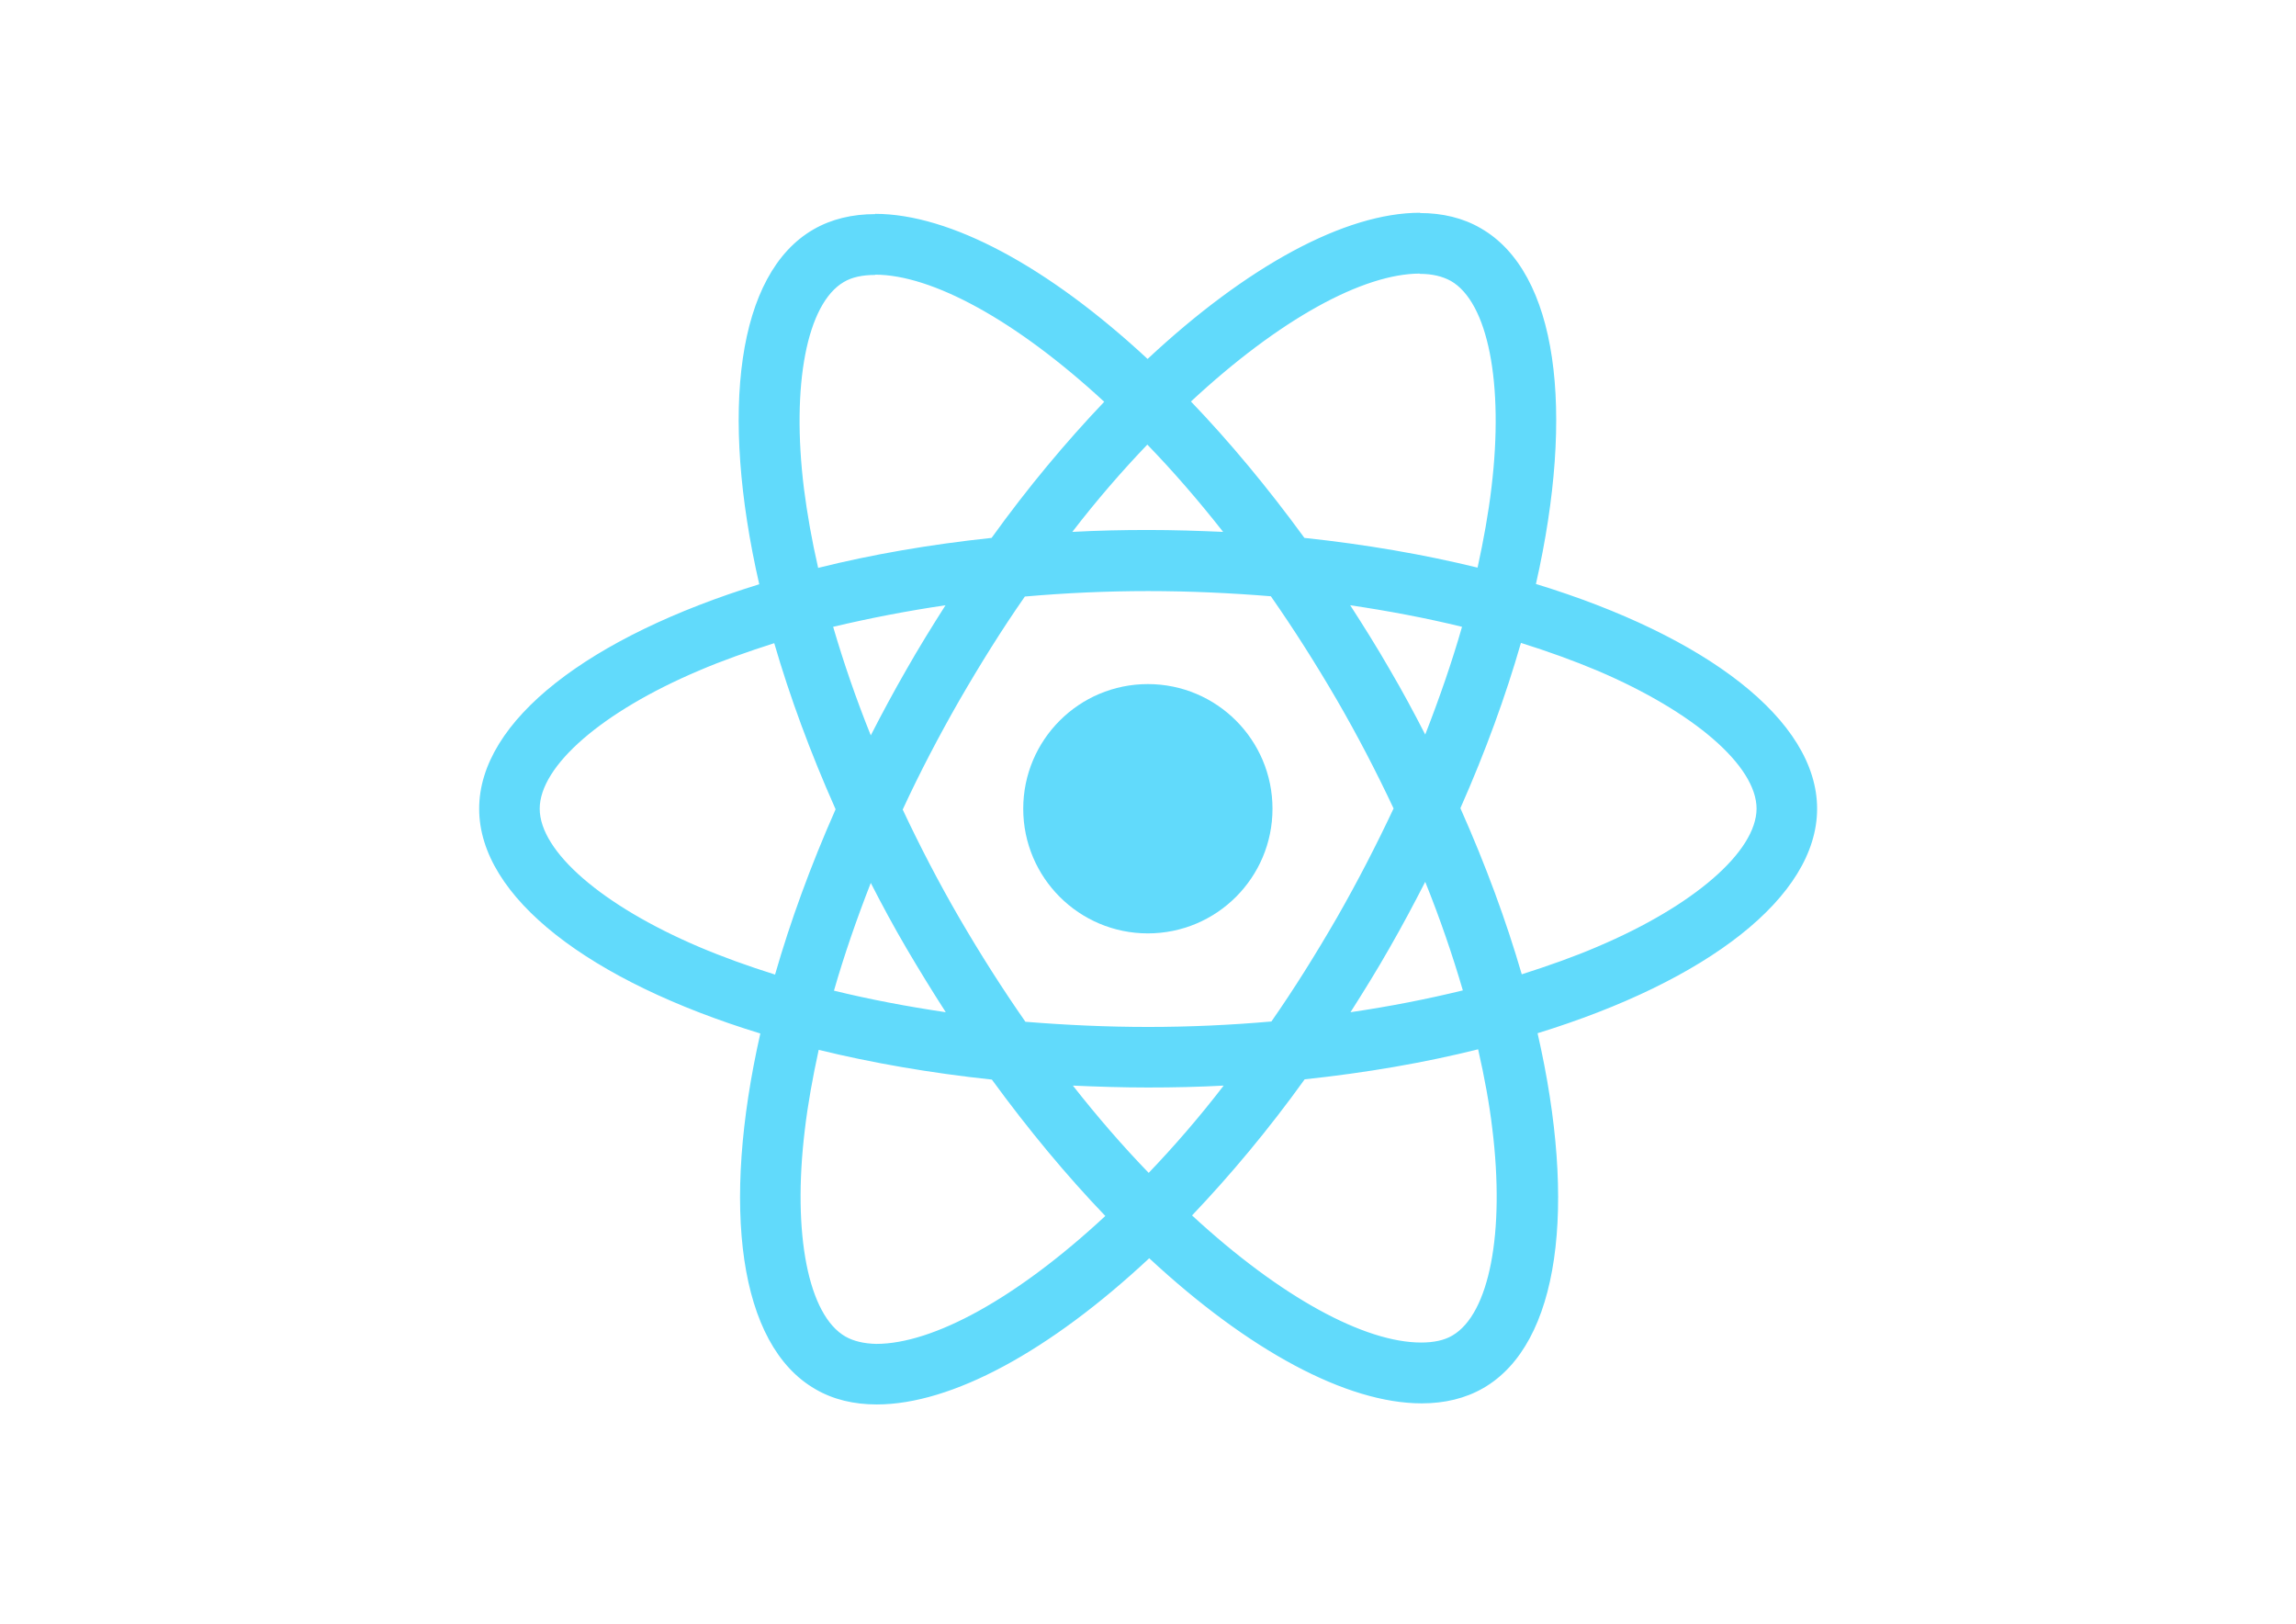
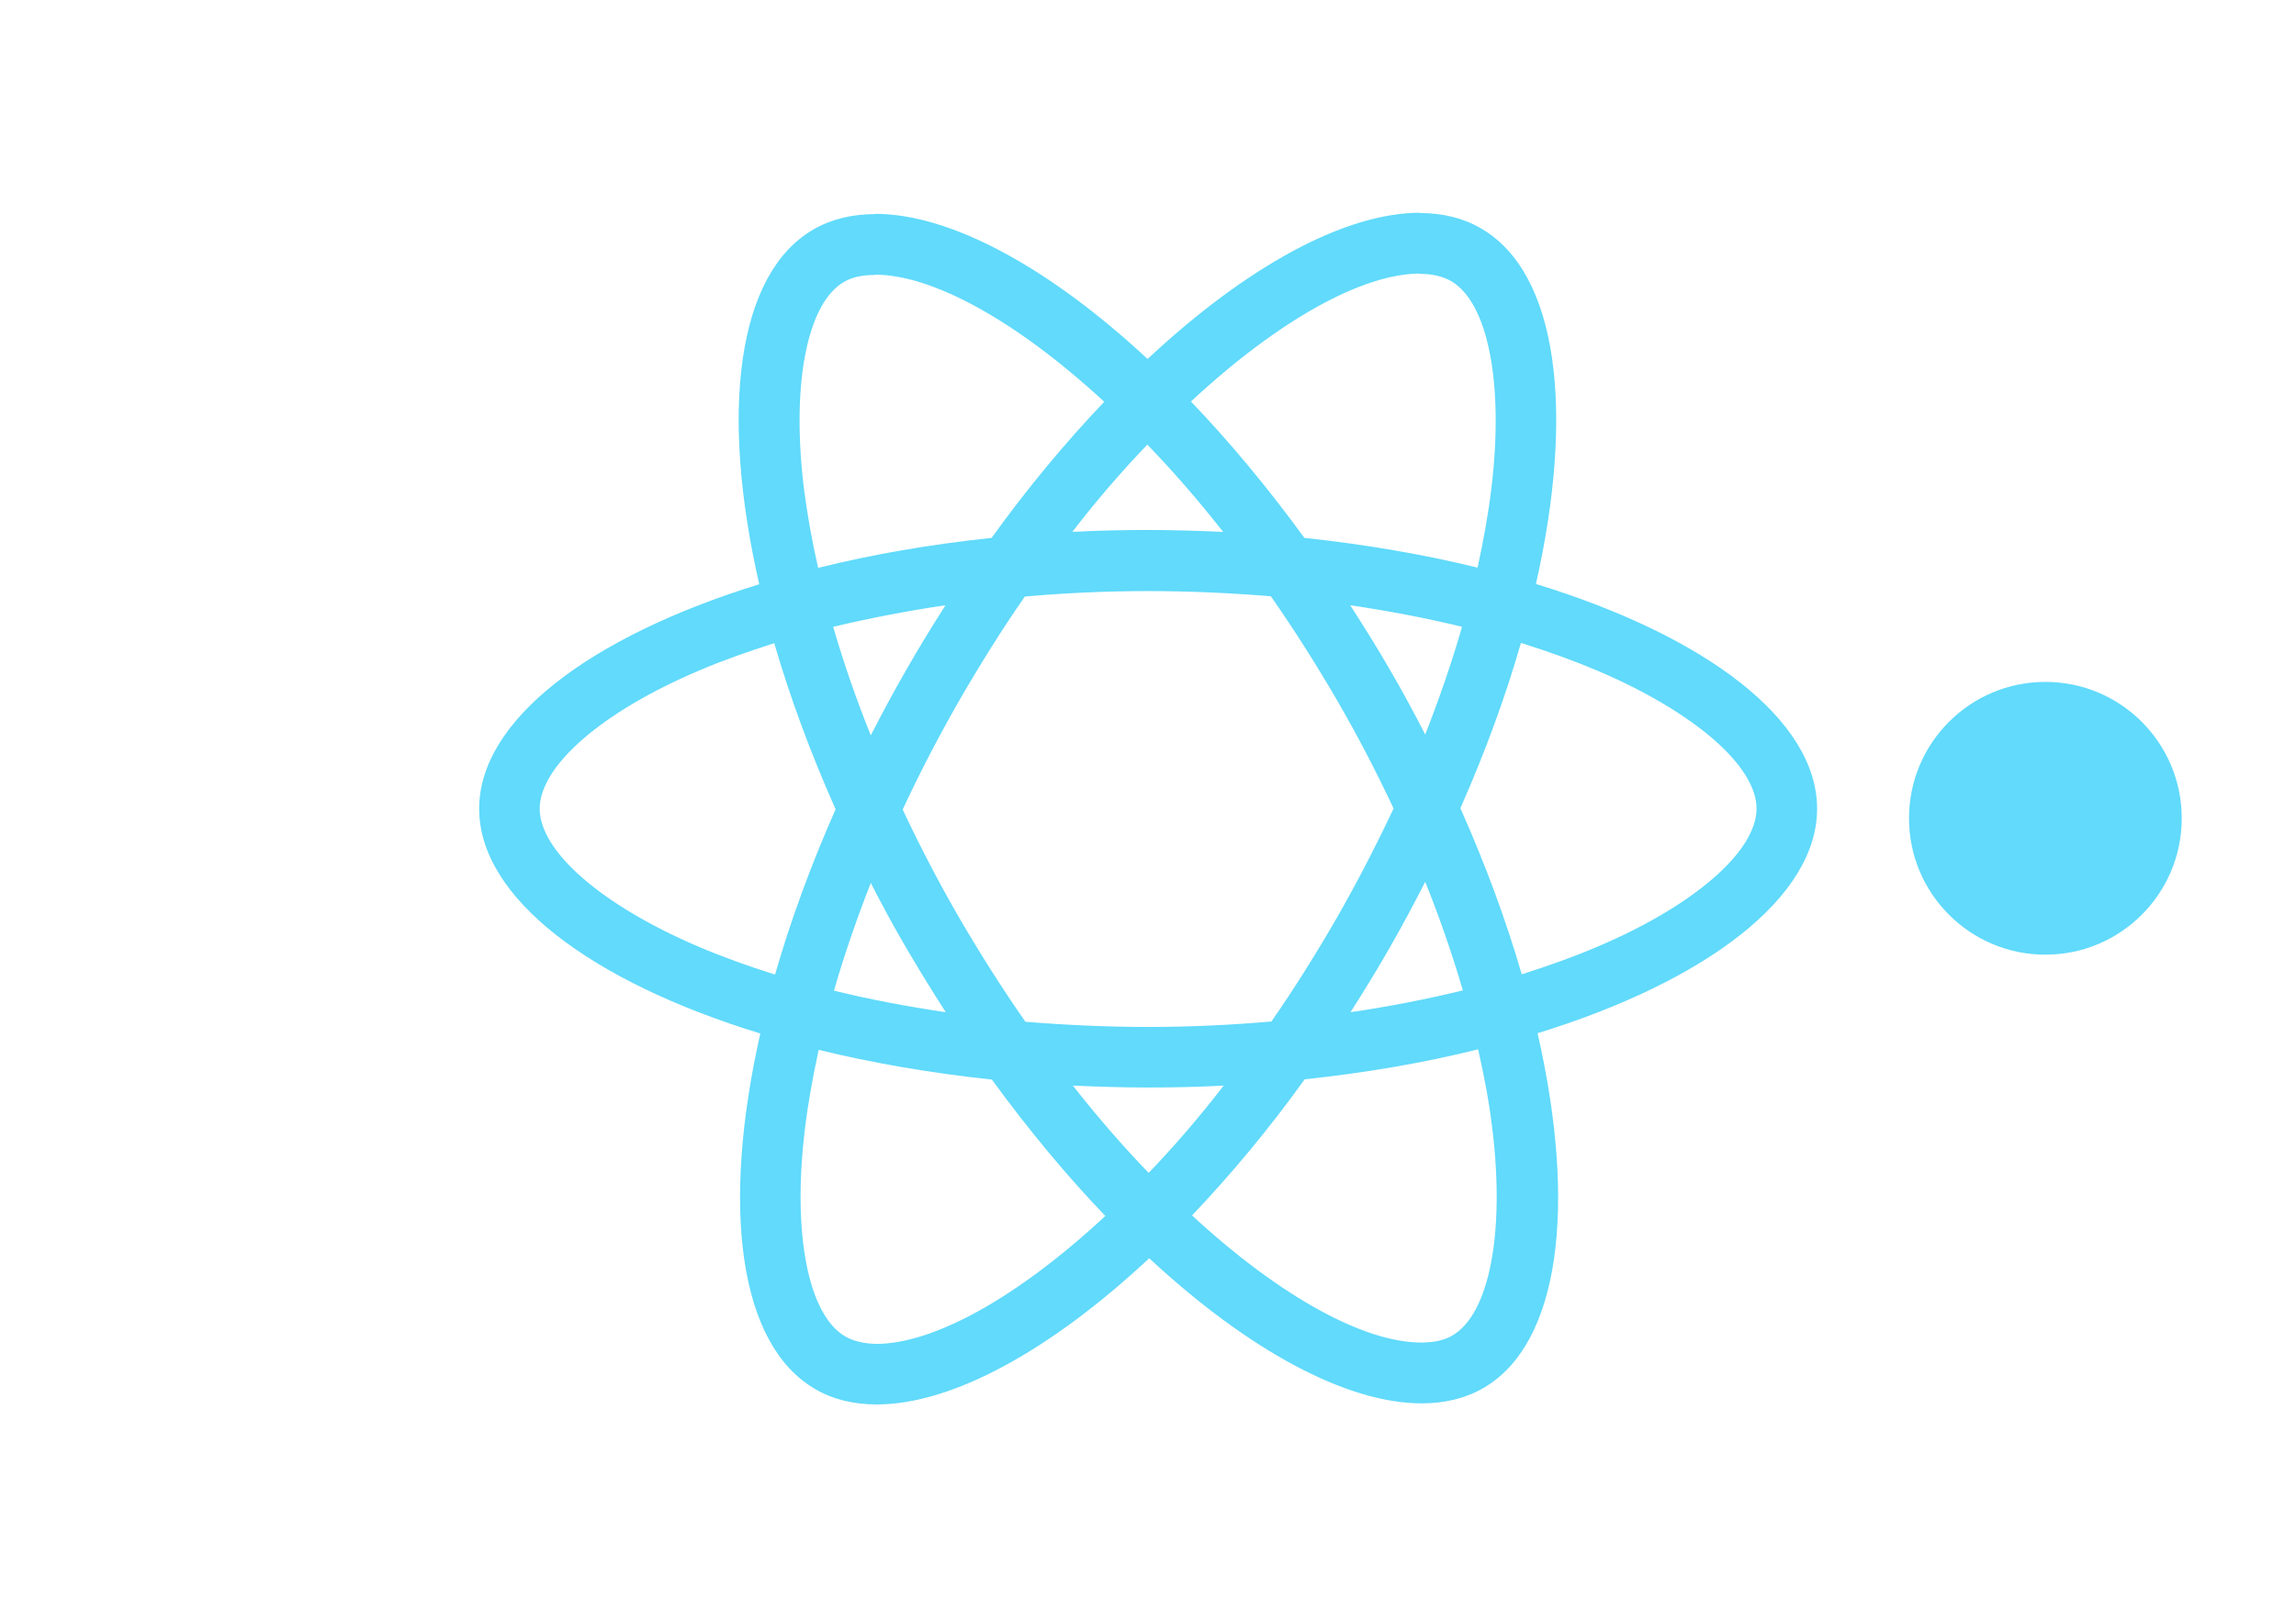
<svg xmlns="http://www.w3.org/2000/svg" viewBox="0 0 841.9 595.3">
  <g fill="#61DAFB">
    <path d="M666.3 296.5c0-32.5-40.7-63.3-103.1-82.4 14.4-63.6 8-114.2-20.2-130.4-6.5-3.8-14.1-5.6-22.4-5.6v22.3c4.6 0 8.3.9 11.4 2.6 13.6 7.8 19.5 37.5 14.9 75.7-1.1 9.4-2.9 19.3-5.1 29.4-19.6-4.8-41-8.5-63.5-10.9-13.5-18.5-27.5-35.3-41.6-50 32.6-30.3 63.2-46.9 84-46.9V78c-27.5 0-63.5 19.6-99.9 53.6-36.4-33.8-72.4-53.2-99.9-53.2v22.3c20.7 0 51.4 16.5 84 46.6-14 14.7-28 31.4-41.3 49.9-22.6 2.4-44 6.1-63.6 11-2.3-10-4-19.7-5.2-29-4.7-38.2 1.1-67.9 14.6-75.8 3-1.8 6.9-2.6 11.5-2.6V78.5c-8.4 0-16 1.8-22.6 5.6-28.1 16.2-34.4 66.7-19.9 130.1-62.2 19.2-102.7 49.9-102.7 82.3 0 32.5 40.7 63.3 103.1 82.4-14.4 63.6-8 114.2 20.2 130.4 6.5 3.8 14.1 5.6 22.5 5.6 27.5 0 63.5-19.6 99.9-53.6 36.4 33.8 72.4 53.2 99.9 53.2 8.4 0 16-1.8 22.6-5.6 28.1-16.2 34.4-66.7 19.9-130.1 62-19.1 102.5-49.9 102.5-82.3zm-130.2-66.7c-3.7 12.9-8.3 26.2-13.5 39.5-4.1-8-8.4-16-13.1-24-4.6-8-9.5-15.8-14.4-23.4 14.2 2.1 27.9 4.7 41 7.9zm-45.8 106.5c-7.8 13.5-15.8 26.3-24.1 38.2-14.9 1.3-30 2-45.2 2-15.1 0-30.2-.7-45-1.9-8.3-11.9-16.4-24.6-24.2-38-7.6-13.1-14.5-26.4-20.8-39.8 6.2-13.4 13.2-26.8 20.7-39.9 7.8-13.5 15.8-26.3 24.1-38.2 14.9-1.3 30-2 45.2-2 15.1 0 30.2.7 45 1.9 8.3 11.9 16.4 24.6 24.2 38 7.6 13.1 14.5 26.4 20.8 39.8-6.3 13.4-13.2 26.8-20.7 39.9zm32.3-13c5.4 13.4 10 26.8 13.8 39.8-13.1 3.2-26.9 5.9-41.2 8 4.9-7.7 9.8-15.6 14.4-23.7 4.6-8 8.9-16.1 13-24.1zM421.2 430c-9.3-9.6-18.6-20.3-27.8-32 9 .4 18.2.7 27.5.7 9.4 0 18.7-.2 27.8-.7-9 11.7-18.3 22.4-27.5 32zm-74.4-58.9c-14.2-2.1-27.9-4.7-41-7.9 3.7-12.9 8.3-26.2 13.5-39.5 4.1 8 8.4 16 13.1 24 4.7 8 9.5 15.8 14.4 23.4zM420.7 163c9.3 9.6 18.6 20.3 27.8 32-9-.4-18.2-.7-27.5-.7-9.4 0-18.7.2-27.8.7 9-11.7 18.3-22.4 27.5-32zm-74 58.9c-4.9 7.7-9.8 15.6-14.4 23.7-4.6 8-8.9 16-13 24-5.4-13.4-10-26.8-13.8-39.8 13.1-3.1 26.9-5.8 41.2-7.9zm-90.5 125.2c-35.4-15.1-58.3-34.9-58.3-50.6 0-15.7 22.9-35.6 58.3-50.6 8.6-3.7 18-7 27.7-10.1 5.7 19.6 13.2 40 22.5 60.9-9.2 20.8-16.6 41.1-22.2 60.6-9.9-3.1-19.3-6.5-28-10.2zM310 490c-13.6-7.8-19.5-37.5-14.9-75.7 1.1-9.4 2.9-19.3 5.1-29.4 19.6 4.8 41 8.5 63.5 10.9 13.5 18.5 27.5 35.3 41.6 50-32.6 30.3-63.2 46.9-84 46.9-4.5-.1-8.3-1-11.3-2.7zm237.2-76.2c4.7 38.2-1.1 67.9-14.6 75.8-3 1.8-6.9 2.6-11.5 2.6-20.7 0-51.4-16.5-84-46.6 14-14.7 28-31.4 41.3-49.9 22.6-2.4 44-6.1 63.6-11 2.3 10.1 4.1 19.8 5.2 29.1zm38.5-66.7c-8.6 3.7-18 7-27.7 10.1-5.7-19.6-13.2-40-22.5-60.9 9.2-20.8 16.6-41.1 22.2-60.6 9.9 3.1 19.3 6.5 28.1 10.2 35.4 15.1 58.3 34.9 58.3 50.6-.1 15.7-23 35.6-58.4 50.6zM320.8 78.4z" />
-     <circle cx="420.9" cy="296.5" r="45.7" />
-     <path d="M520.5 78.1z" />
+     <circle cx="750" cy="300" r="50" />
+     <path d="M520.5 90z" />
  </g>
</svg>
